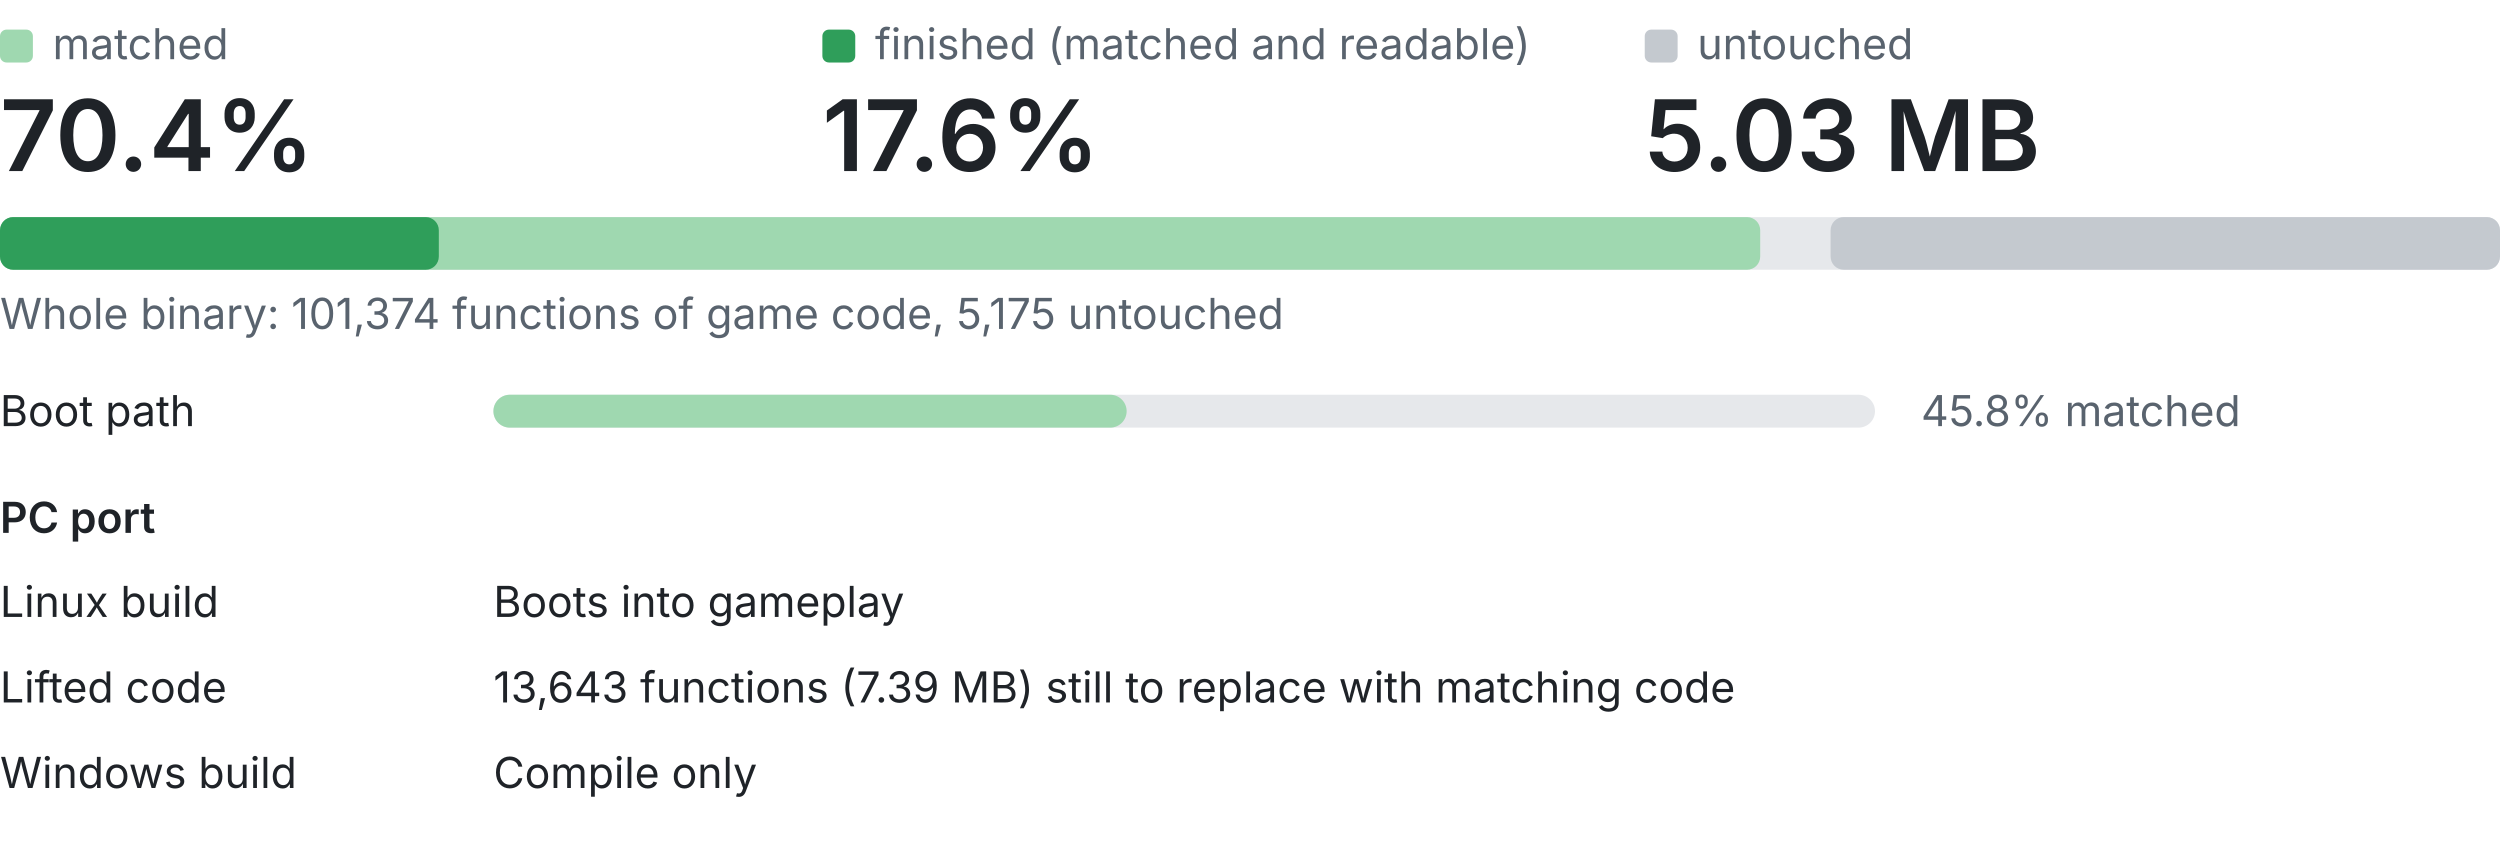
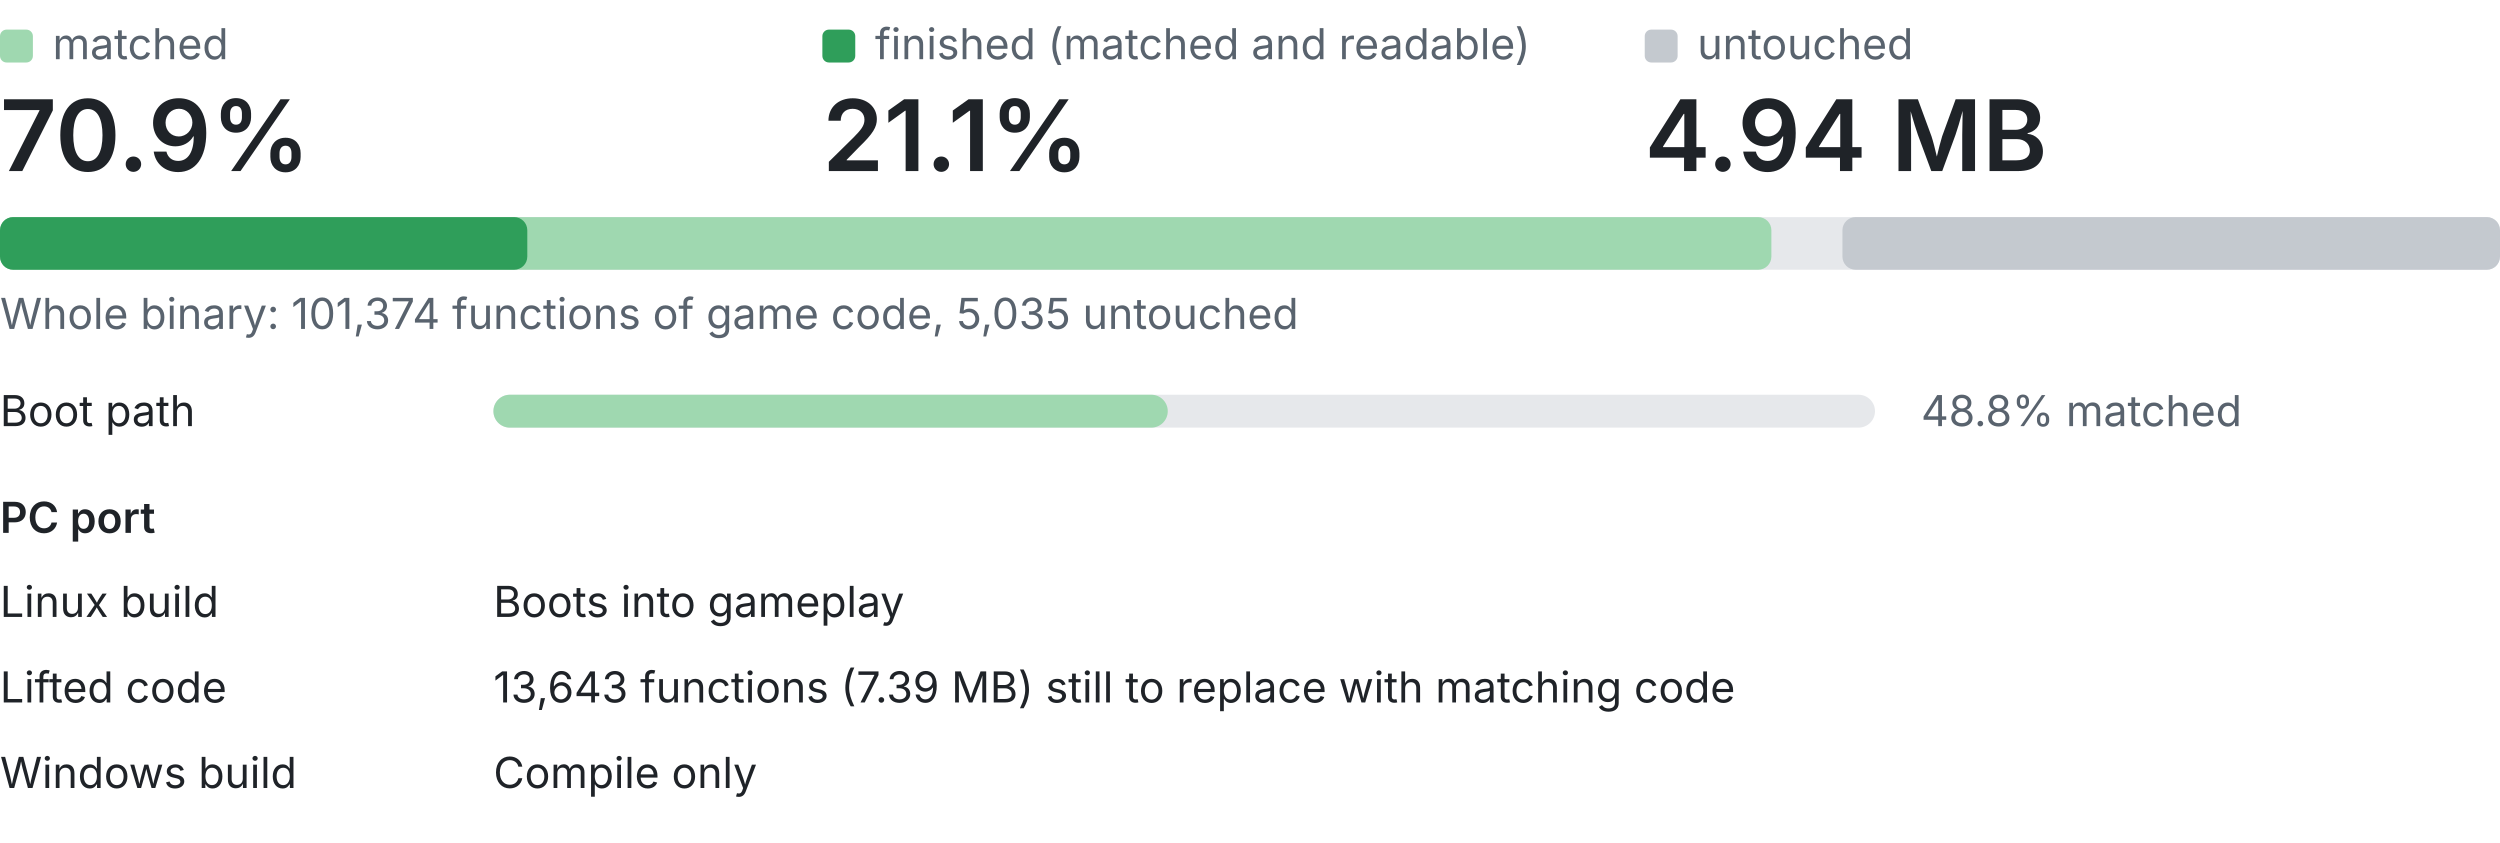
<svg xmlns="http://www.w3.org/2000/svg" width="760" height="256" viewBox="0 0 760 256" role="img">
  <style>.big{font:600 30px system-ui,-apple-system,'Segoe UI',sans-serif;fill:#1f2328}.h{font:600 13px system-ui,-apple-system,'Segoe UI',sans-serif;fill:#1f2328}.l,.n,.s{font:13px system-ui,-apple-system,'Segoe UI',sans-serif;fill:#1f2328}.n{fill:#59636e}.t{fill:#e6e8eb}.u,.ku{fill:#c4c9cf}.o,.ko{fill:#9fd8b0}.f,.kf{fill:#2f9e5a}@media (prefers-color-scheme:dark){.big,.h,.l,.s{fill:#e6edf3}.n{fill:#9198a1}.t{fill:#2b3138}.u,.ku{fill:#4a525b}.o,.ko{fill:#2c6e45}.f,.kf{fill:#4cc27a}}</style>
  <rect class="ko" x="0" y="9" width="10" height="10" rx="2" />
  <text class="n" x="16" y="18">matched</text>
-   <text class="big" x="0" y="52">70.4%</text>
+   <text class="big" x="0" y="52">70.9%</text>
  <rect class="kf" x="250" y="9" width="10" height="10" rx="2" />
  <text class="n" x="266" y="18">finished (matched and readable)</text>
-   <text class="big" x="250" y="52">17.6%</text>
+   <text class="big" x="250" y="52">21.1%</text>
  <rect class="ku" x="500" y="9" width="10" height="10" rx="2" />
  <text class="n" x="516" y="18">untouched</text>
-   <text class="big" x="500" y="52">5.03 MB</text>
+   <text class="big" x="500" y="52">4.94 MB</text>
  <rect class="t" x="0" y="66" width="760" height="16" rx="4" />
-   <rect class="o" x="0" y="66" width="535.1" height="16" rx="4" />
-   <rect class="f" x="0" y="66" width="133.4" height="16" rx="4" />
-   <rect class="u" x="556.5" y="66" width="203.5" height="16" rx="4" />
-   <text class="n" x="0" y="100">Whole binary: 101,374 functions of game code, 5,175 untouched</text>
+   <rect class="o" x="0" y="66" width="538.5" height="16" rx="4" />
+   <rect class="f" x="0" y="66" width="160.3" height="16" rx="4" />
+   <rect class="u" x="560.1" y="66" width="199.9" height="16" rx="4" />
+   <text class="n" x="0" y="100">Whole binary: 101,374 functions of game code, 5,035 untouched</text>
  <text class="l" x="0" y="125" dy="0.35em">Boot path</text>
  <rect class="t" x="150" y="120" width="420" height="10" rx="5" />
-   <rect class="o" x="150" y="120" width="192.5" height="10" rx="5" />
-   <text class="n" x="584" y="125" dy="0.35em">45.8% matched</text>
+   <rect class="o" x="150" y="120" width="205.0" height="10" rx="5" />
+   <text class="n" x="584" y="125" dy="0.35em">48.8% matched</text>
  <text class="h" x="0" y="162">PC port</text>
  <text class="l" x="0" y="183" dy="0.35em">Linux build</text>
  <text class="s" x="150" y="183" dy="0.35em">Boots into gameplay</text>
  <text class="l" x="0" y="209" dy="0.35em">Lifted code</text>
  <text class="s" x="150" y="209" dy="0.35em">13,643 functions (7.39 MB) still to replace with matching code</text>
  <text class="l" x="0" y="235" dy="0.35em">Windows build</text>
  <text class="s" x="150" y="235" dy="0.35em">Compile only</text>
</svg>
